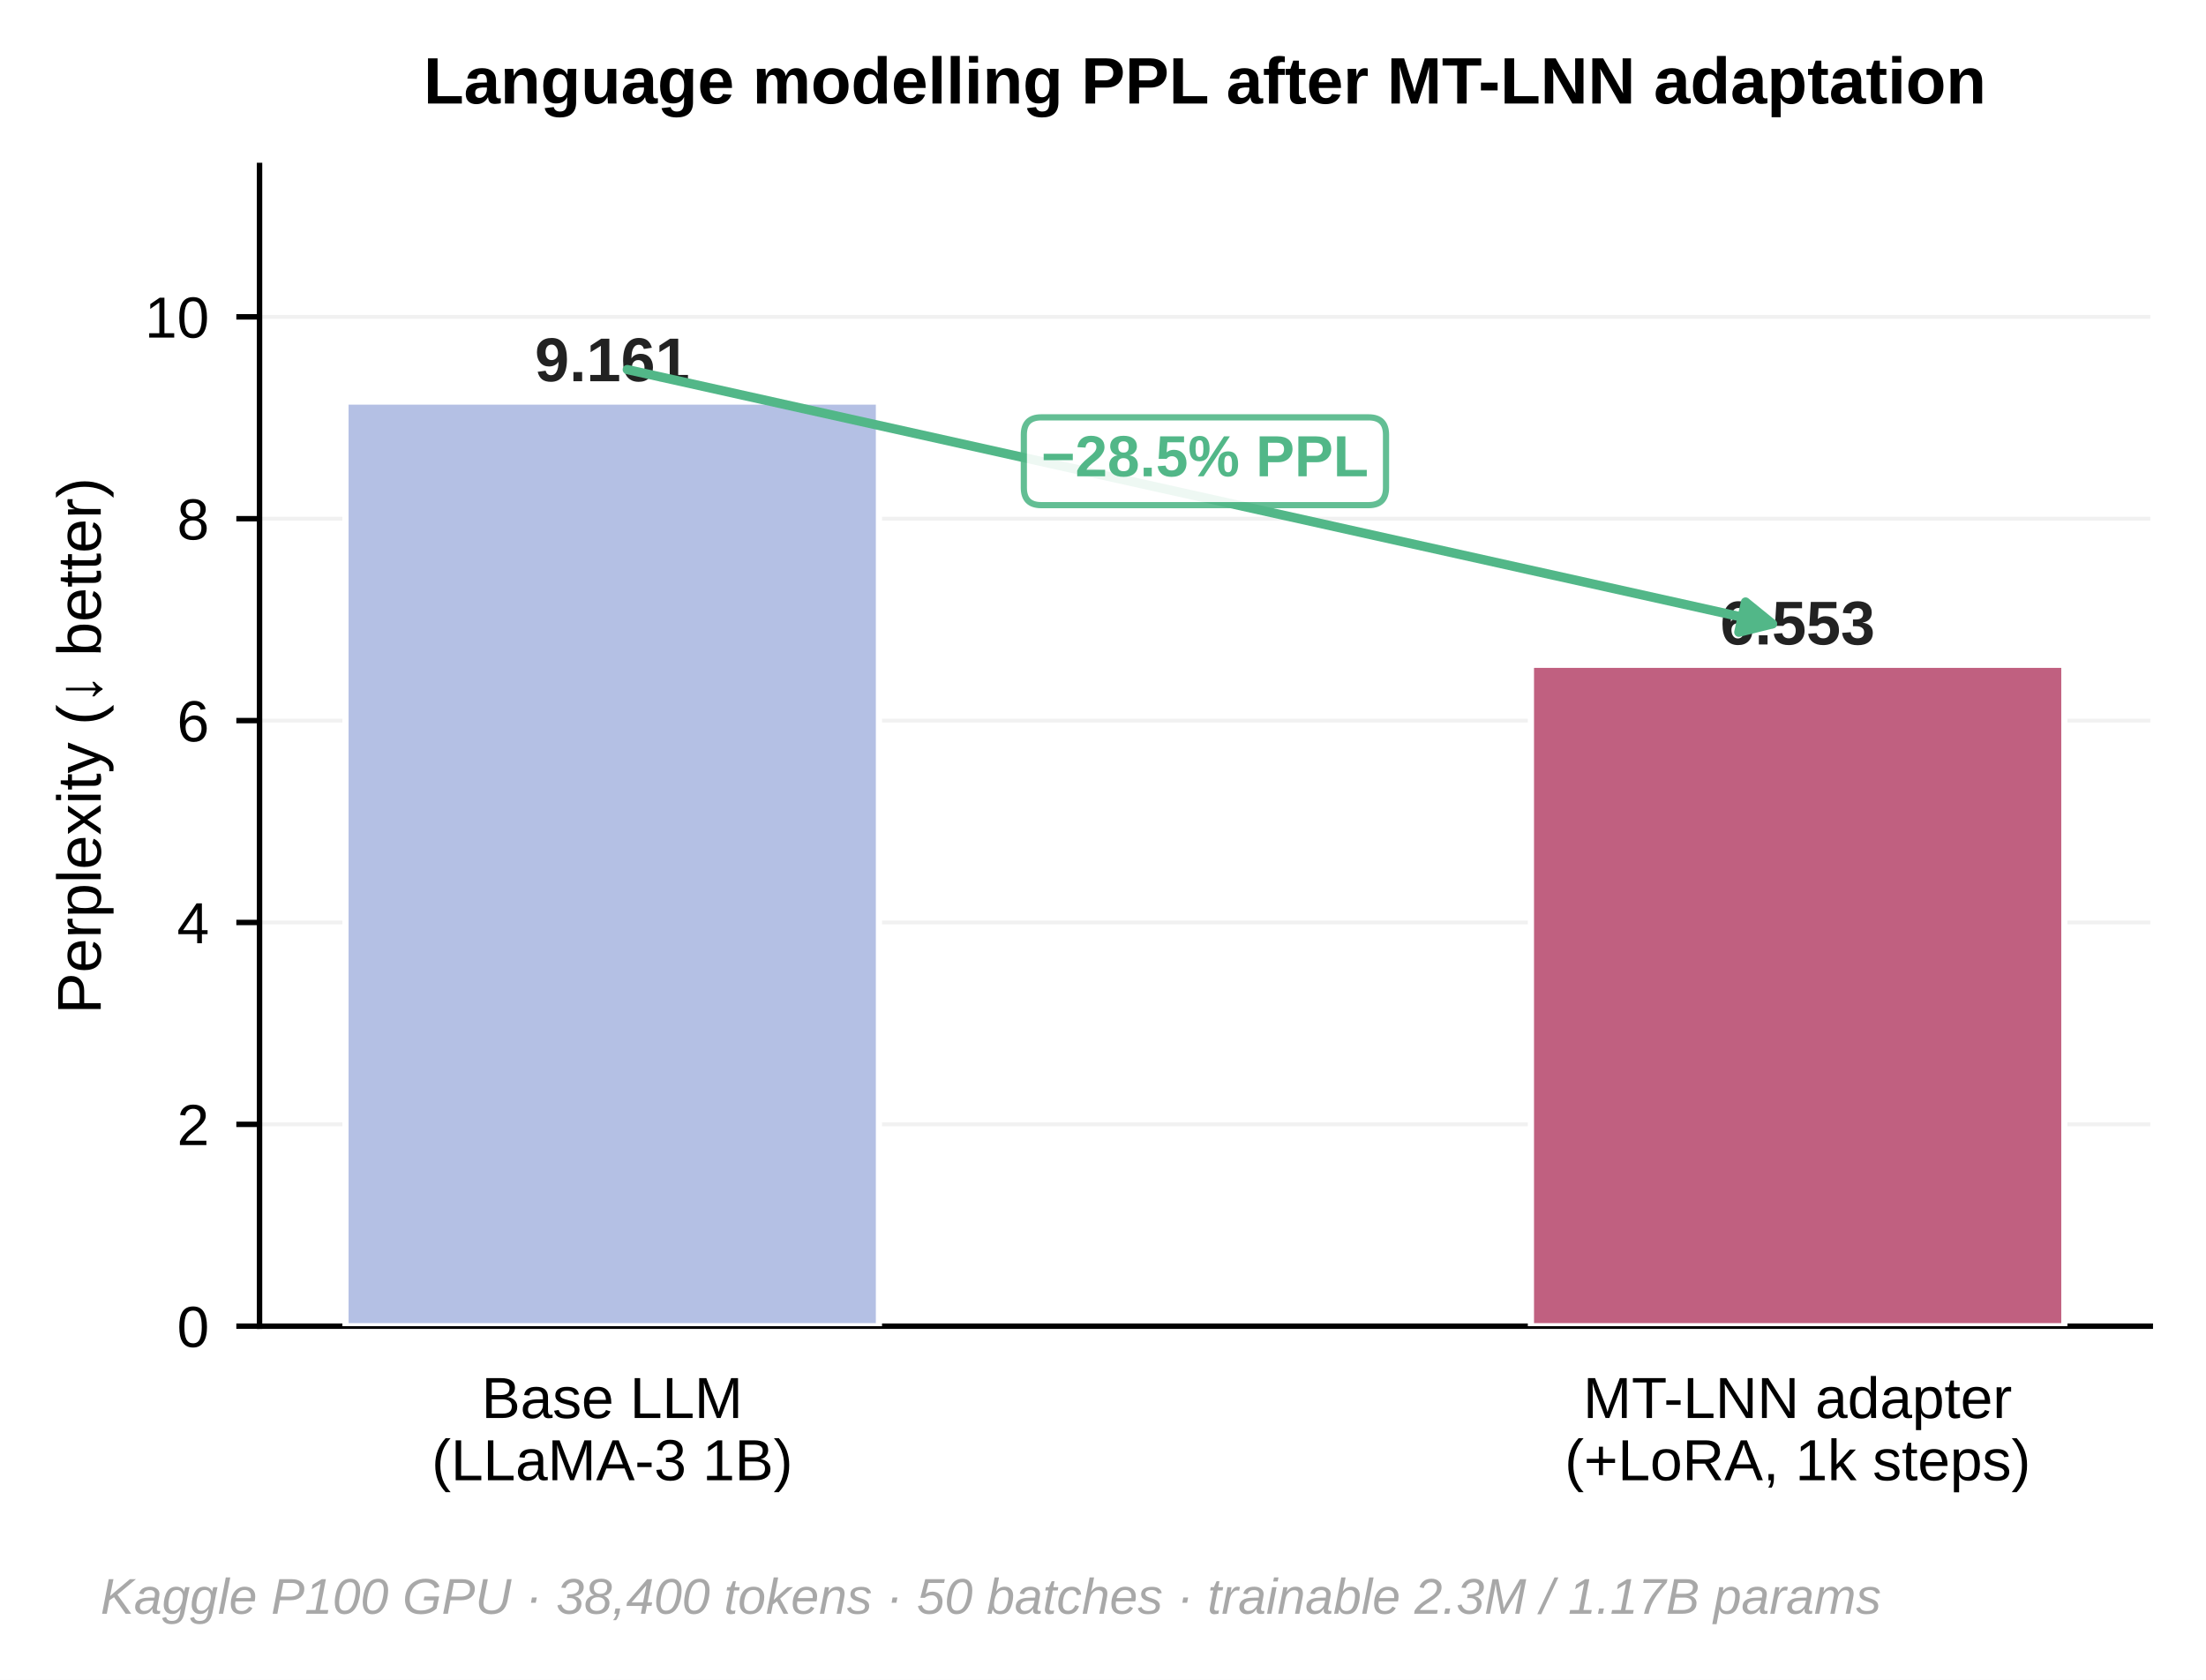
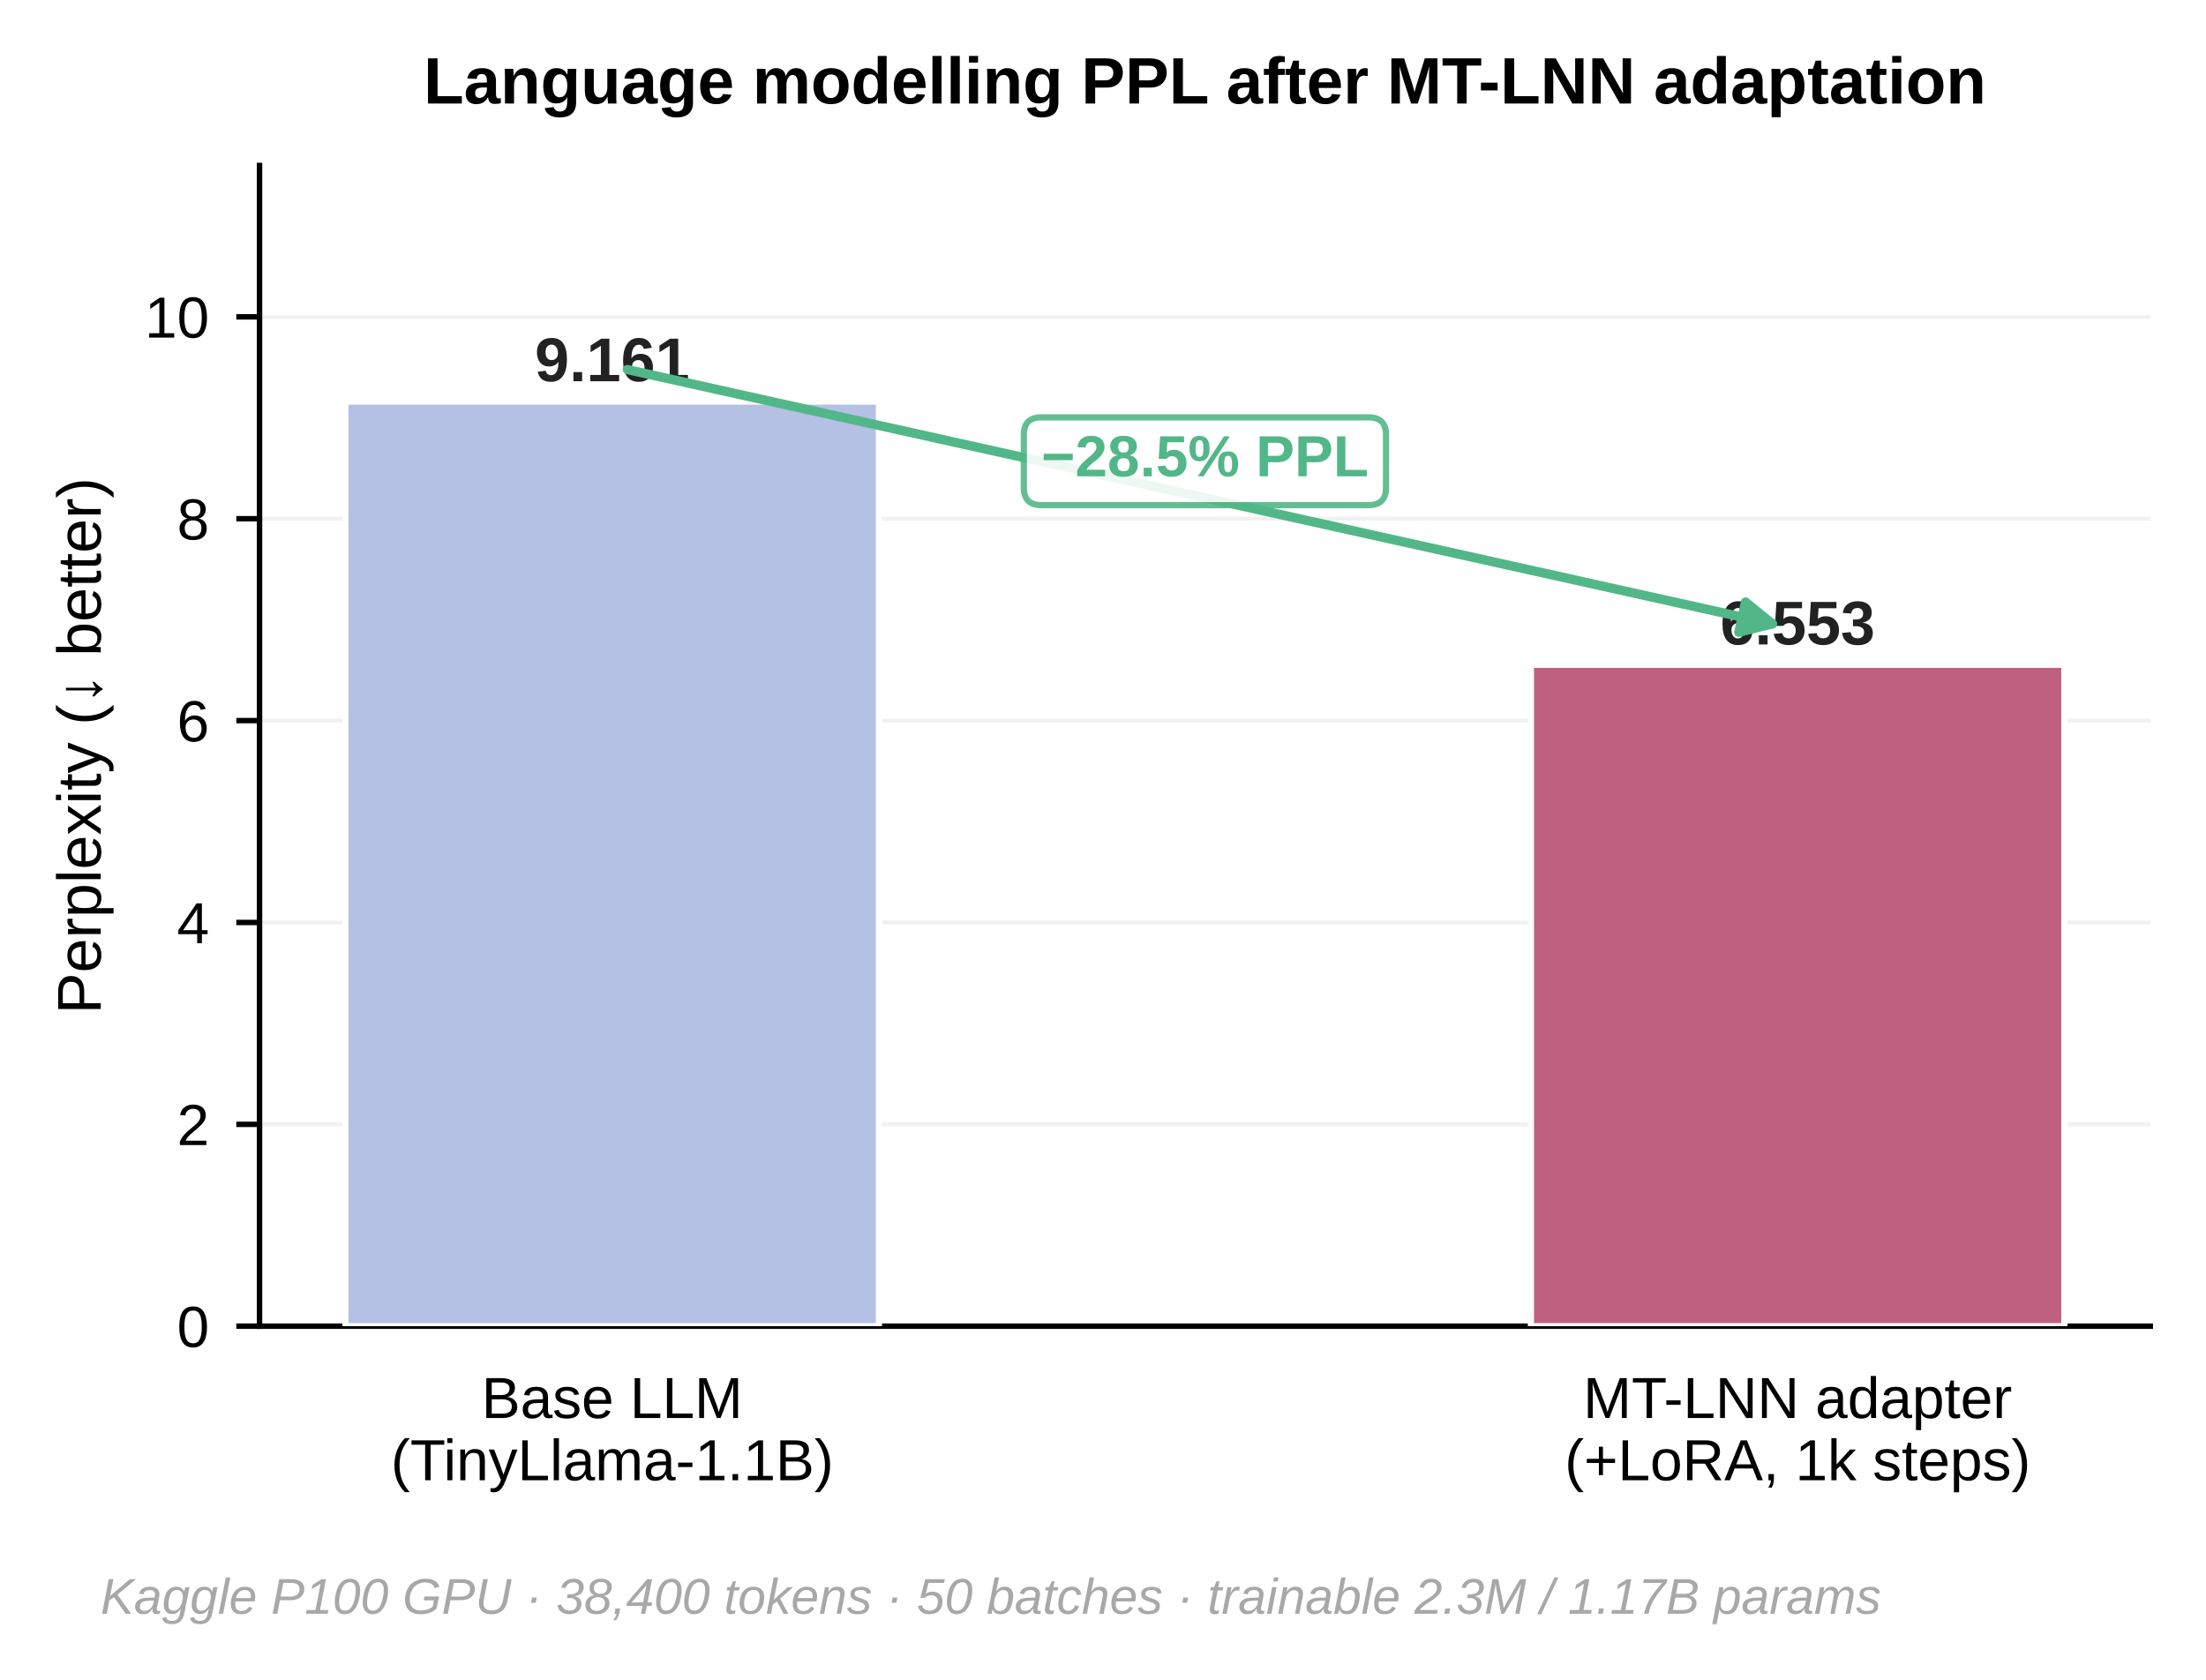
<svg xmlns="http://www.w3.org/2000/svg" xmlns:xlink="http://www.w3.org/1999/xlink" width="285.151pt" height="217.155pt" viewBox="0 0 285.151 217.155" version="1.1">
  <defs>
    <style type="text/css">*{stroke-linejoin: round; stroke-linecap: butt}</style>
  </defs>
  <g id="figure_1">
    <g id="patch_1">
      <path d="M 0 217.155  L 285.151 217.155  L 285.151 -0  L 0 -0  z " style="fill: #ffffff" />
    </g>
    <g id="axes_1">
      <g id="patch_2">
        <path d="M 33.549 171.435  L 277.951 171.435  L 277.951 21.388  L 33.549 21.388  z " style="fill: #ffffff" />
      </g>
      <g id="matplotlib.axis_1">
        <g id="xtick_1">
          <g id="text_1">
            <text style="font-size: 7.5px; font-family: 'Arial', 'Helvetica', 'DejaVu Sans', sans-serif" transform="translate(62.25175 183.3031)">Base LLM</text>
-             <text style="font-size: 7.5px; font-family: 'Arial', 'Helvetica', 'DejaVu Sans', sans-serif" transform="translate(55.79413 191.3454)">(LLaMA-3 1B)</text>
+             <text style="font-size: 7.5px; font-family: 'Arial', 'Helvetica', 'DejaVu Sans', sans-serif" transform="translate(50.51894 191.3454)">(TinyLlama-1.1B)</text>
          </g>
        </g>
        <g id="xtick_2">
          <g id="text_2">
            <text style="font-size: 7.5px; font-family: 'Arial', 'Helvetica', 'DejaVu Sans', sans-serif" transform="translate(204.6482 183.3031)">MT-LNN adapter</text>
            <text style="font-size: 7.5px; font-family: 'Arial', 'Helvetica', 'DejaVu Sans', sans-serif" transform="translate(202.2493 191.3454)">(+LoRA, 1k steps)</text>
          </g>
        </g>
      </g>
      <g id="matplotlib.axis_2">
        <g id="ytick_1">
          <g id="line2d_1">
-             <path d="M 33.549 171.435  L 277.951 171.435  " clip-path="url(#p8d8c498bc6)" style="fill: none; stroke: #dddddd; stroke-opacity: 0.4; stroke-width: 0.5; stroke-linecap: square" />
+             <path d="M 33.549 171.435  L 277.951 171.435  " clip-path="url(#p6e1a17ccae)" style="fill: none; stroke: #dddddd; stroke-opacity: 0.4; stroke-width: 0.5; stroke-linecap: square" />
          </g>
          <g id="line2d_2">
            <defs>
-               <path id="m95def3de73" d="M 0 0  L -3 0  " style="stroke: #000000; stroke-width: 0.7" />
+               <path id="m3fb30c1879" d="M 0 0  L -3 0  " style="stroke: #000000; stroke-width: 0.7" />
            </defs>
            <g>
-               <use xlink:href="#m95def3de73" x="33.549" y="171.435" style="stroke: #000000; stroke-width: 0.7" />
+               <use xlink:href="#m3fb30c1879" x="33.549" y="171.435" style="stroke: #000000; stroke-width: 0.7" />
            </g>
          </g>
          <g id="text_3">
            <text style="font-size: 7.5px; font-family: 'Arial', 'Helvetica', 'DejaVu Sans', sans-serif; text-anchor: end" x="27.049" y="174.119" transform="rotate(-0 27.04891 174.1189)">0</text>
          </g>
        </g>
        <g id="ytick_2">
          <g id="line2d_3">
-             <path d="M 33.549 145.34  L 277.951 145.34  " clip-path="url(#p8d8c498bc6)" style="fill: none; stroke: #dddddd; stroke-opacity: 0.4; stroke-width: 0.5; stroke-linecap: square" />
+             <path d="M 33.549 145.34  L 277.951 145.34  " clip-path="url(#p6e1a17ccae)" style="fill: none; stroke: #dddddd; stroke-opacity: 0.4; stroke-width: 0.5; stroke-linecap: square" />
          </g>
          <g id="line2d_4">
            <g>
-               <use xlink:href="#m95def3de73" x="33.549" y="145.34" style="stroke: #000000; stroke-width: 0.7" />
+               <use xlink:href="#m3fb30c1879" x="33.549" y="145.34" style="stroke: #000000; stroke-width: 0.7" />
            </g>
          </g>
          <g id="text_4">
            <text style="font-size: 7.5px; font-family: 'Arial', 'Helvetica', 'DejaVu Sans', sans-serif; text-anchor: end" x="27.049" y="148.024" transform="rotate(-0 27.04891 148.0238)">2</text>
          </g>
        </g>
        <g id="ytick_3">
          <g id="line2d_5">
-             <path d="M 33.549 119.244  L 277.951 119.244  " clip-path="url(#p8d8c498bc6)" style="fill: none; stroke: #dddddd; stroke-opacity: 0.4; stroke-width: 0.5; stroke-linecap: square" />
+             <path d="M 33.549 119.244  L 277.951 119.244  " clip-path="url(#p6e1a17ccae)" style="fill: none; stroke: #dddddd; stroke-opacity: 0.4; stroke-width: 0.5; stroke-linecap: square" />
          </g>
          <g id="line2d_6">
            <g>
-               <use xlink:href="#m95def3de73" x="33.549" y="119.244" style="stroke: #000000; stroke-width: 0.7" />
+               <use xlink:href="#m3fb30c1879" x="33.549" y="119.244" style="stroke: #000000; stroke-width: 0.7" />
            </g>
          </g>
          <g id="text_5">
            <text style="font-size: 7.5px; font-family: 'Arial', 'Helvetica', 'DejaVu Sans', sans-serif; text-anchor: end" x="27.049" y="121.929" transform="rotate(-0 27.04891 121.9287)">4</text>
          </g>
        </g>
        <g id="ytick_4">
          <g id="line2d_7">
-             <path d="M 33.549 93.149  L 277.951 93.149  " clip-path="url(#p8d8c498bc6)" style="fill: none; stroke: #dddddd; stroke-opacity: 0.4; stroke-width: 0.5; stroke-linecap: square" />
+             <path d="M 33.549 93.149  L 277.951 93.149  " clip-path="url(#p6e1a17ccae)" style="fill: none; stroke: #dddddd; stroke-opacity: 0.4; stroke-width: 0.5; stroke-linecap: square" />
          </g>
          <g id="line2d_8">
            <g>
-               <use xlink:href="#m95def3de73" x="33.549" y="93.149" style="stroke: #000000; stroke-width: 0.7" />
+               <use xlink:href="#m3fb30c1879" x="33.549" y="93.149" style="stroke: #000000; stroke-width: 0.7" />
            </g>
          </g>
          <g id="text_6">
            <text style="font-size: 7.5px; font-family: 'Arial', 'Helvetica', 'DejaVu Sans', sans-serif; text-anchor: end" x="27.049" y="95.834" transform="rotate(-0 27.04891 95.83352)">6</text>
          </g>
        </g>
        <g id="ytick_5">
          <g id="line2d_9">
-             <path d="M 33.549 67.054  L 277.951 67.054  " clip-path="url(#p8d8c498bc6)" style="fill: none; stroke: #dddddd; stroke-opacity: 0.4; stroke-width: 0.5; stroke-linecap: square" />
+             <path d="M 33.549 67.054  L 277.951 67.054  " clip-path="url(#p6e1a17ccae)" style="fill: none; stroke: #dddddd; stroke-opacity: 0.4; stroke-width: 0.5; stroke-linecap: square" />
          </g>
          <g id="line2d_10">
            <g>
-               <use xlink:href="#m95def3de73" x="33.549" y="67.054" style="stroke: #000000; stroke-width: 0.7" />
+               <use xlink:href="#m3fb30c1879" x="33.549" y="67.054" style="stroke: #000000; stroke-width: 0.7" />
            </g>
          </g>
          <g id="text_7">
            <text style="font-size: 7.5px; font-family: 'Arial', 'Helvetica', 'DejaVu Sans', sans-serif; text-anchor: end" x="27.049" y="69.738" transform="rotate(-0 27.04891 69.73839)">8</text>
          </g>
        </g>
        <g id="ytick_6">
          <g id="line2d_11">
-             <path d="M 33.549 40.959  L 277.951 40.959  " clip-path="url(#p8d8c498bc6)" style="fill: none; stroke: #dddddd; stroke-opacity: 0.4; stroke-width: 0.5; stroke-linecap: square" />
+             <path d="M 33.549 40.959  L 277.951 40.959  " clip-path="url(#p6e1a17ccae)" style="fill: none; stroke: #dddddd; stroke-opacity: 0.4; stroke-width: 0.5; stroke-linecap: square" />
          </g>
          <g id="line2d_12">
            <g>
-               <use xlink:href="#m95def3de73" x="33.549" y="40.959" style="stroke: #000000; stroke-width: 0.7" />
+               <use xlink:href="#m3fb30c1879" x="33.549" y="40.959" style="stroke: #000000; stroke-width: 0.7" />
            </g>
          </g>
          <g id="text_8">
            <text style="font-size: 7.5px; font-family: 'Arial', 'Helvetica', 'DejaVu Sans', sans-serif; text-anchor: end" x="27.049" y="43.643" transform="rotate(-0 27.04891 43.64326)">10</text>
          </g>
        </g>
        <g id="text_9">
          <text style="font-size: 8px; font-family: 'Arial', 'Helvetica', 'DejaVu Sans', sans-serif; text-anchor: middle" x="13.024" y="96.411" transform="rotate(-90 13.02375 96.41123)">Perplexity  (↓ better)</text>
        </g>
      </g>
      <g id="patch_3">
        <path d="M 33.549 171.435  L 33.549 21.388  " style="fill: none; stroke: #000000; stroke-width: 0.7; stroke-linejoin: miter; stroke-linecap: square" />
      </g>
      <g id="patch_4">
        <path d="M 33.549 171.435  L 277.951 171.435  " style="fill: none; stroke: #000000; stroke-width: 0.7; stroke-linejoin: miter; stroke-linecap: square" />
      </g>
      <g id="patch_5">
-         <path d="M 44.658 171.435  L 113.612 171.435  L 113.612 51.906  L 44.658 51.906  z " clip-path="url(#p8d8c498bc6)" style="fill: #b4c0e4; stroke: #ffffff; stroke-width: 0.8; stroke-linejoin: miter" />
+         <path d="M 44.658 171.435  L 113.612 171.435  L 113.612 51.906  L 44.658 51.906  z " clip-path="url(#p6e1a17ccae)" style="fill: #b4c0e4; stroke: #ffffff; stroke-width: 0.8; stroke-linejoin: miter" />
      </g>
      <g id="patch_6">
-         <path d="M 197.889 171.435  L 266.842 171.435  L 266.842 85.934  L 197.889 85.934  z " clip-path="url(#p8d8c498bc6)" style="fill: #c06080; stroke: #ffffff; stroke-width: 0.8; stroke-linejoin: miter" />
+         <path d="M 197.889 171.435  L 266.842 171.435  L 266.842 85.934  L 197.889 85.934  z " clip-path="url(#p6e1a17ccae)" style="fill: #c06080; stroke: #ffffff; stroke-width: 0.8; stroke-linejoin: miter" />
      </g>
      <g id="text_10">
        <text style="font-weight: 700; font-size: 8px; font-family: 'Arial', 'Helvetica', 'DejaVu Sans', sans-serif; text-anchor: middle; fill: #222222" x="79.135" y="49.283" transform="rotate(-0 79.13495 49.28343)">9.161</text>
      </g>
      <g id="text_11">
        <text style="font-weight: 700; font-size: 8px; font-family: 'Arial', 'Helvetica', 'DejaVu Sans', sans-serif; text-anchor: middle; fill: #222222" x="232.365" y="83.311" transform="rotate(-0 232.3654 83.31148)">6.553</text>
      </g>
      <g id="patch_7">
        <path d="M 81.085 47.772  Q 155.749 64.353 229.103 80.643  " style="fill: none; stroke: #52b788; stroke-width: 1.2; stroke-linecap: round" />
        <path d="M 225.631 77.823  L 229.103 80.643  L 224.764 81.728  z " style="fill: #52b788; stroke: #52b788; stroke-width: 1.2; stroke-linecap: round" />
      </g>
      <g id="text_12">
        <g id="patch_8">
          <path d="M 134.593 65.299  L 176.908 65.299  Q 179.158 65.299 179.158 63.049  L 179.158 56.2  Q 179.158 53.95 176.908 53.95  L 134.593 53.95  Q 132.343 53.95 132.343 56.2  L 132.343 63.049  Q 132.343 65.299 134.593 65.299  z " style="fill: #ffffff; opacity: 0.9; stroke: #52b788; stroke-width: 0.8; stroke-linejoin: miter" />
        </g>
        <text style="font-weight: 700; font-size: 7.5px; font-family: 'Arial', 'Helvetica', 'DejaVu Sans', sans-serif; text-anchor: middle; fill: #52b788" x="155.75" y="61.569" transform="rotate(-0 155.7502 61.56853)">−28.5% PPL</text>
      </g>
      <g id="text_13">
        <text style="font-weight: 700; font-size: 8.5px; font-family: 'Arial', 'Helvetica', 'DejaVu Sans', sans-serif; text-anchor: middle" x="155.75" y="13.388" transform="rotate(-0 155.7502 13.38773)">Language modelling PPL after MT-LNN adaptation</text>
      </g>
    </g>
    <g id="text_14">
      <text style="font-style: italic; font-size: 6.5px; font-family: 'Arial', 'Helvetica', 'DejaVu Sans', sans-serif; text-anchor: start; fill: #a8a8a8" x="12.991" y="208.607" transform="rotate(-0 12.99141 208.6067)">Kaggle P100 GPU · 38,400 tokens · 50 batches · trainable 2.3M / 1.17B params</text>
    </g>
  </g>
  <defs>
-     <clipPath id="p8d8c498bc6">
+     <clipPath id="p6e1a17ccae">
      <rect x="33.549" y="21.388" width="244.403" height="150.047" />
    </clipPath>
  </defs>
</svg>
